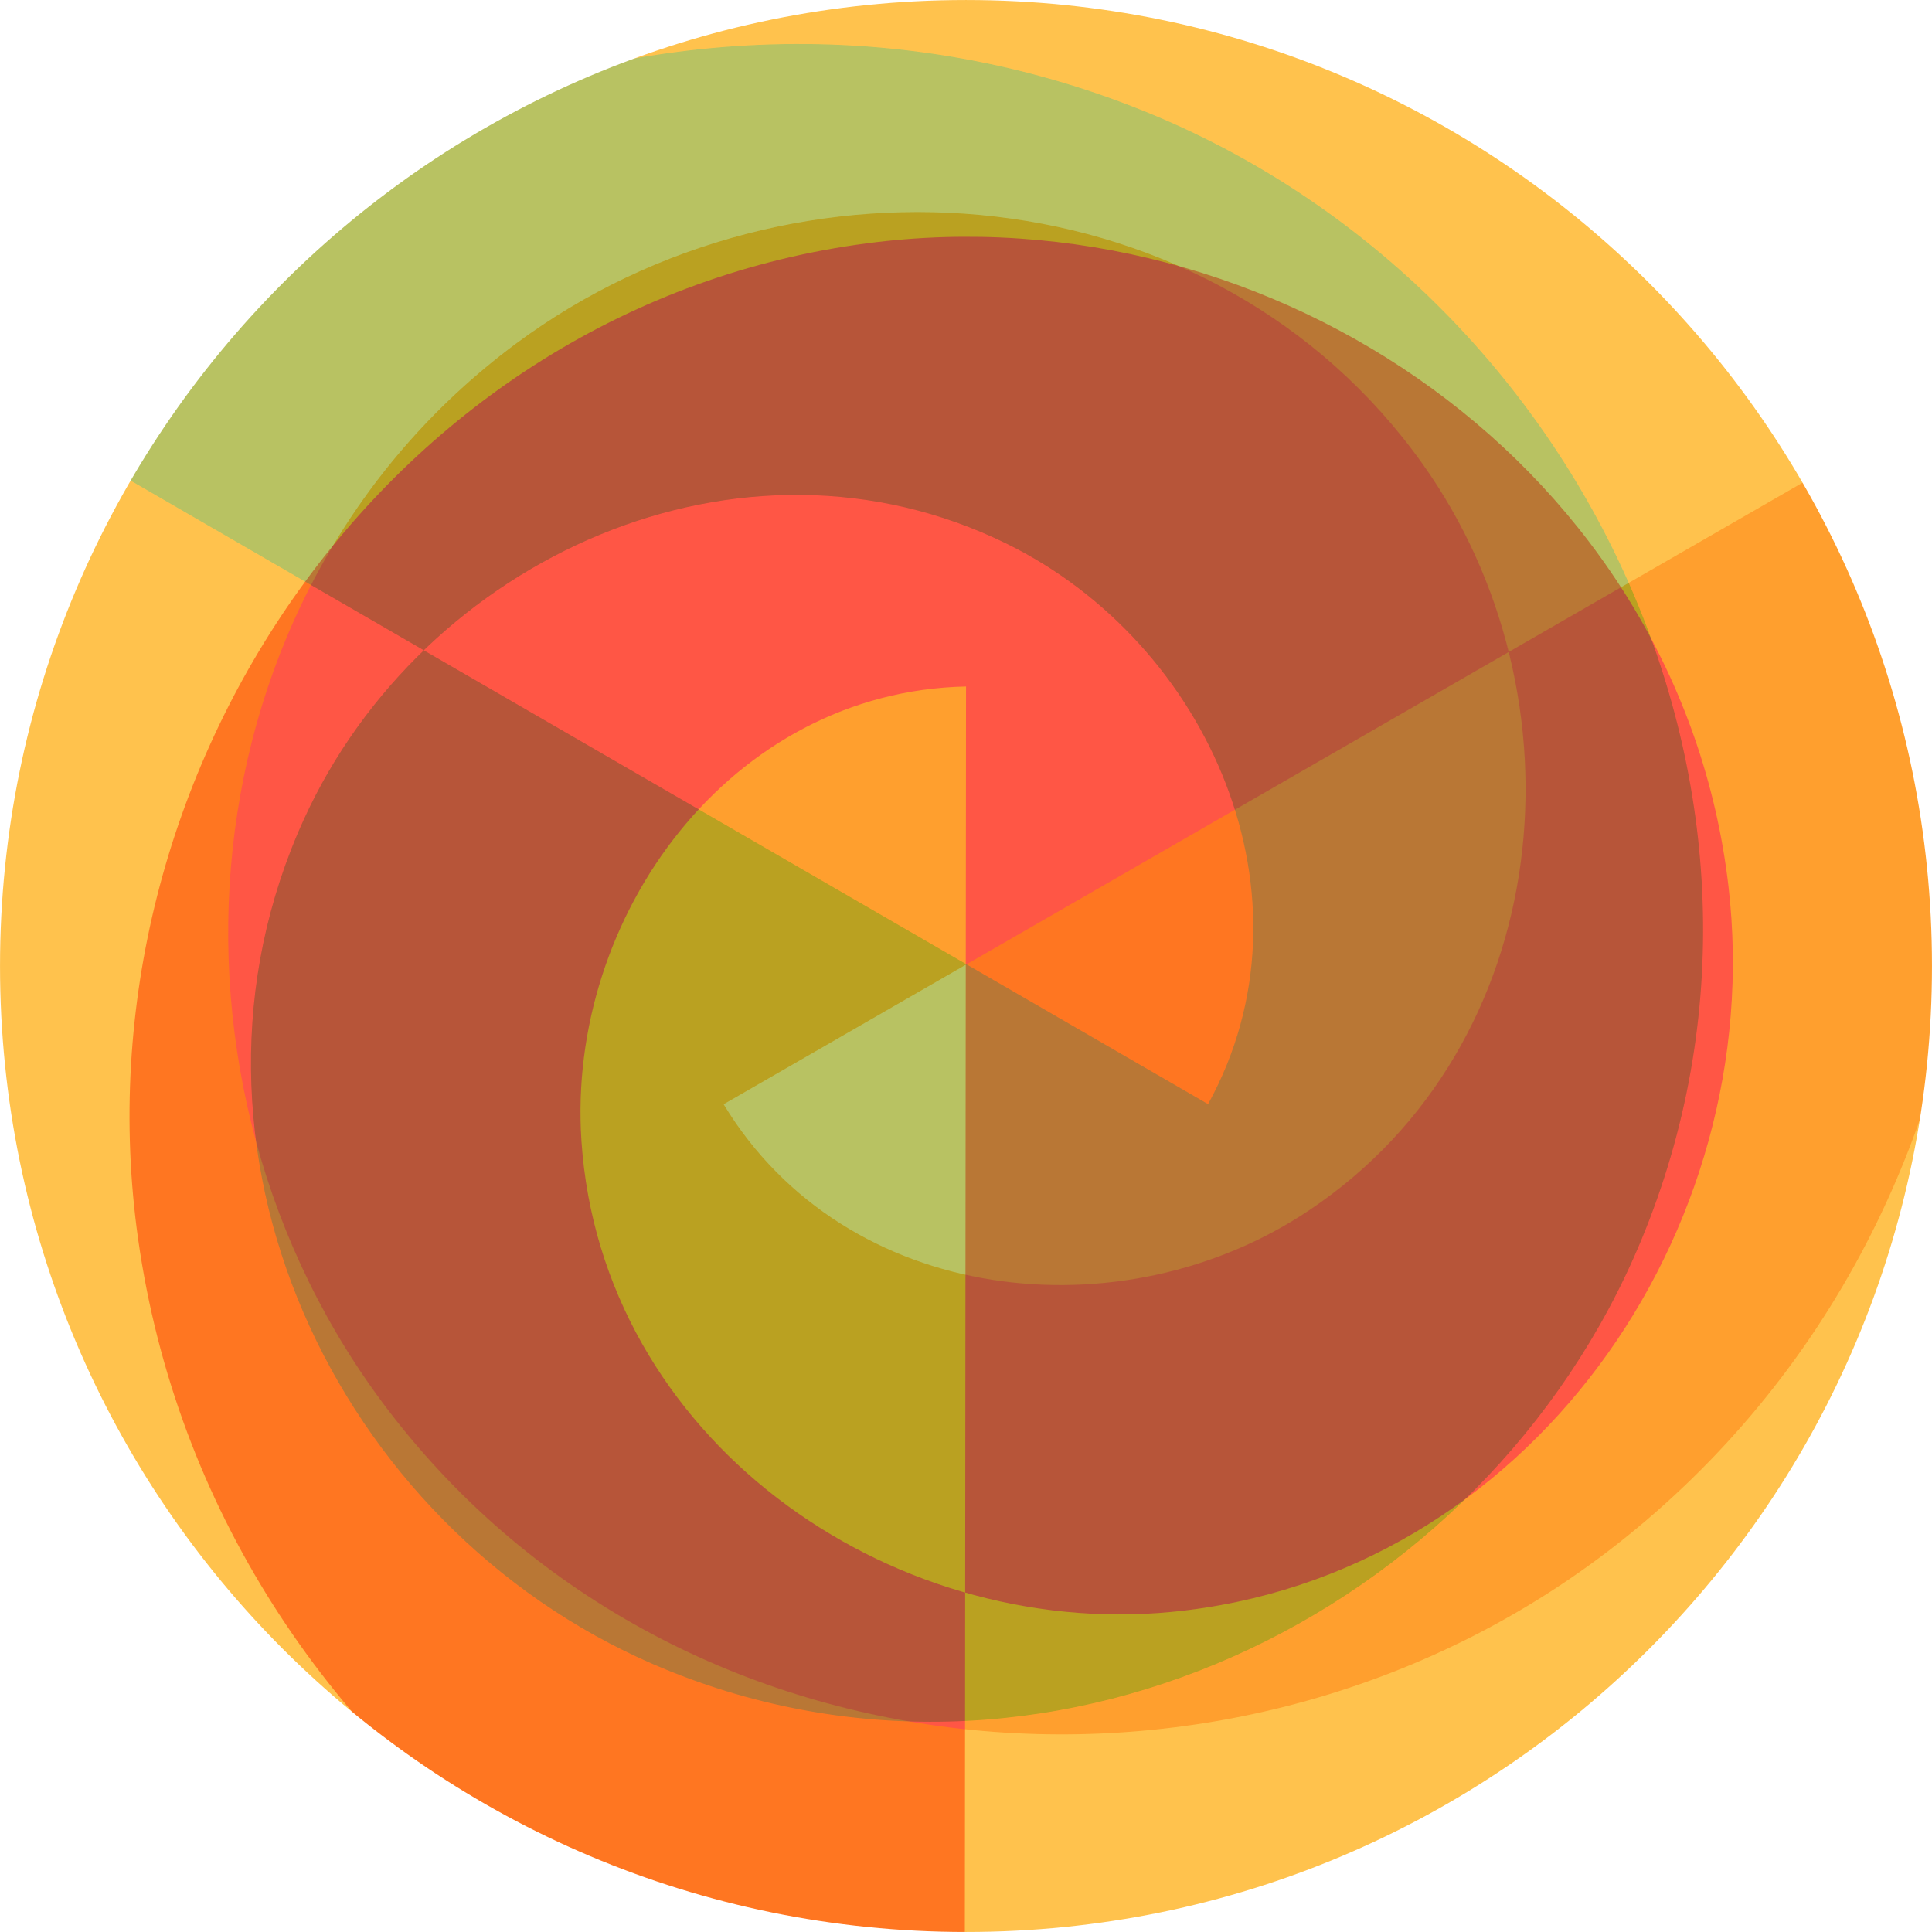
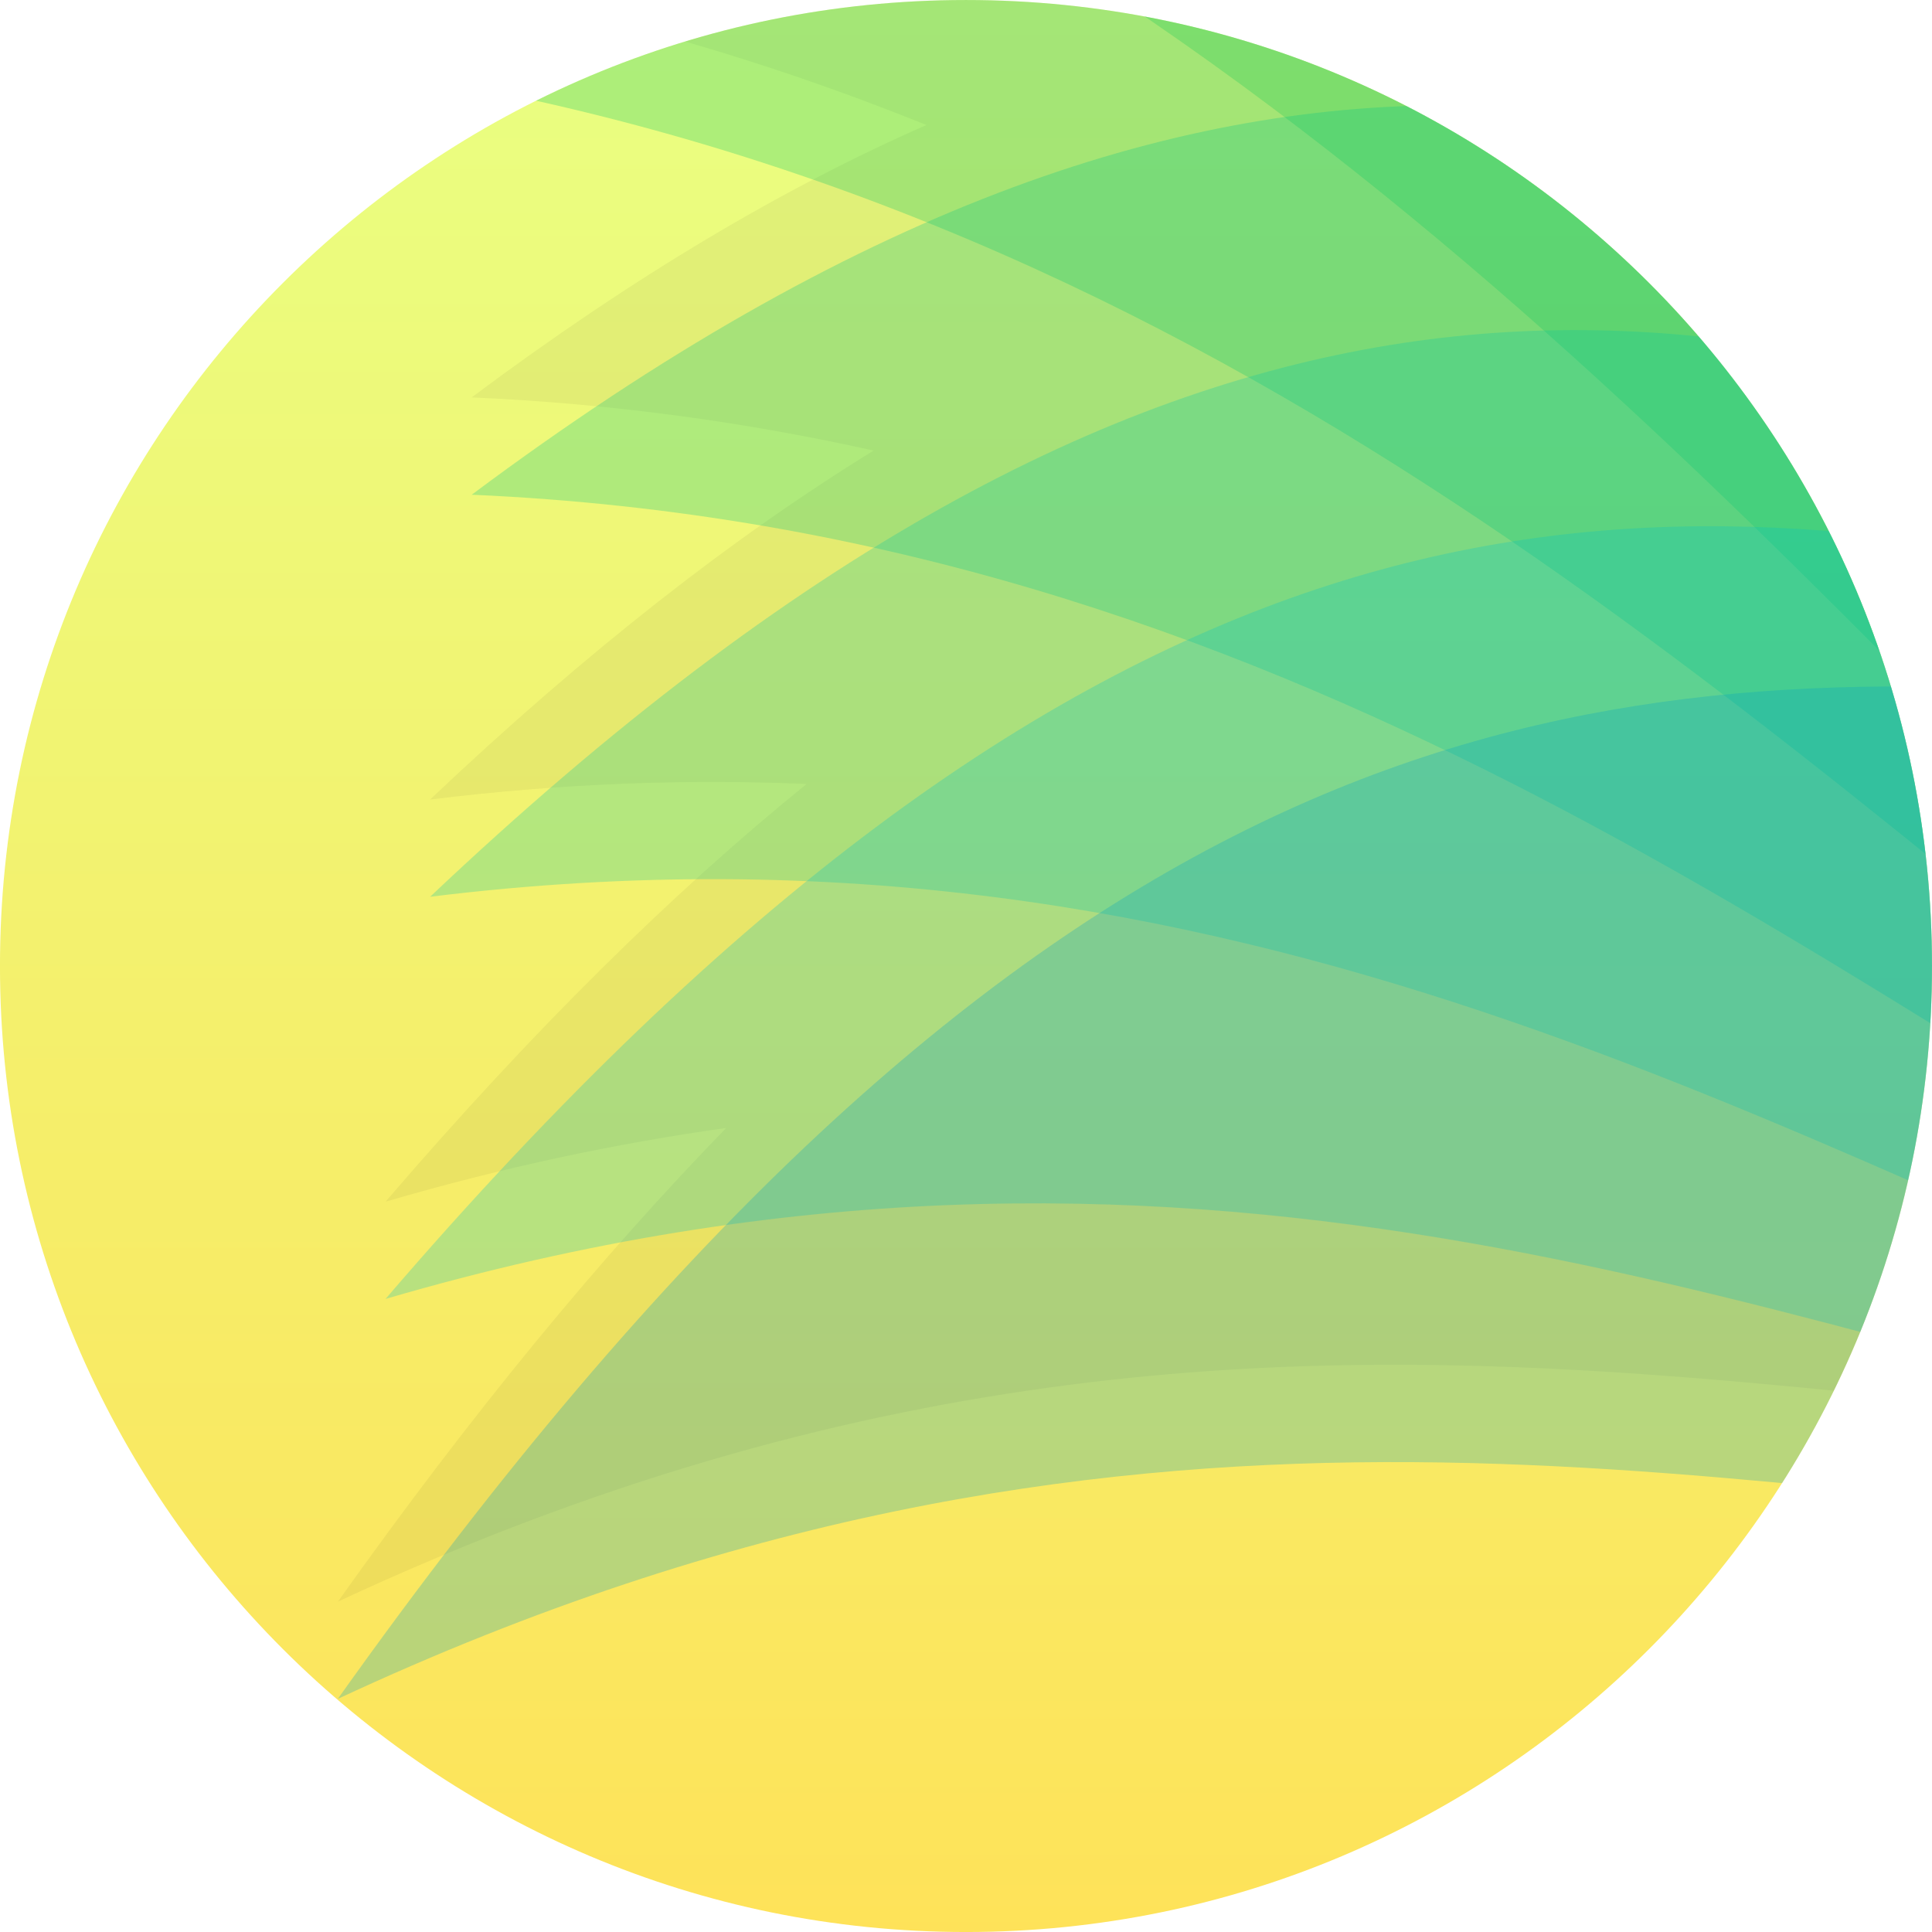
- <svg xmlns="http://www.w3.org/2000/svg" width="120mm" height="120mm" viewBox="0 0 120 120" version="1.1" id="svg5">
+ <svg xmlns="http://www.w3.org/2000/svg" xmlns:xlink="http://www.w3.org/1999/xlink" width="120mm" height="120mm" viewBox="0 0 120 120" version="1.1" id="svg5">
  <defs id="defs2">
-     <clipPath clipPathUnits="userSpaceOnUse" id="clipPath1659">
-       <g id="g1663">
-         <circle style="opacity:0.555;fill:none;fill-opacity:1;stroke:#000000;stroke-width:0.06;stroke-dasharray:none;stroke-opacity:1;stop-color:#000000" id="circle1661" cx="70.72" cy="88.417" r="31.755" />
-       </g>
+     <linearGradient id="linearGradient7956">
+       <stop style="stop-color:#e9ff82;stop-opacity:1;" offset="0" id="stop7952" />
+       <stop style="stop-color:#ffe157;stop-opacity:1;" offset="1" id="stop7954" />
+     </linearGradient>
+     <linearGradient xlink:href="#linearGradient7956" id="linearGradient7958" x1="155" y1="142" x2="155" y2="164" gradientUnits="userSpaceOnUse" gradientTransform="matrix(1.5,0,0,1.5,-120.6906,-78.11232)" />
+     <clipPath clipPathUnits="userSpaceOnUse" id="clipPath8303">
+       <circle style="fill:none;fill-opacity:1;stroke:#000000;stroke-width:0.011;stroke-opacity:1;stop-color:#000000" id="circle8305" cx="111.059" cy="150.638" r="15.75" />
    </clipPath>
-     <clipPath clipPathUnits="userSpaceOnUse" id="clipPath1665">
-       <g id="g1669">
-         <circle style="opacity:0.555;fill:none;fill-opacity:1;stroke:#000000;stroke-width:0.06;stroke-dasharray:none;stroke-opacity:1;stop-color:#000000" id="circle1667" cx="70.72" cy="88.417" r="31.755" />
-       </g>
-     </clipPath>
-     <clipPath clipPathUnits="userSpaceOnUse" id="clipPath1671">
-       <g id="g1675">
-         <circle style="opacity:0.555;fill:none;fill-opacity:1;stroke:#000000;stroke-width:0.06;stroke-dasharray:none;stroke-opacity:1;stop-color:#000000" id="circle1673" cx="70.72" cy="88.417" r="31.755" />
-       </g>
-     </clipPath>
-     <clipPath clipPathUnits="userSpaceOnUse" id="clipPath1677">
-       <g id="g1681">
-         <circle style="opacity:0.555;fill:none;fill-opacity:1;stroke:#000000;stroke-width:0.06;stroke-dasharray:none;stroke-opacity:1;stop-color:#000000" id="circle1679" cx="70.72" cy="88.417" r="31.755" />
-       </g>
-     </clipPath>
-     <clipPath clipPathUnits="userSpaceOnUse" id="clipPath1683">
-       <g id="g1687">
-         <circle style="opacity:0.555;fill:none;fill-opacity:1;stroke:#000000;stroke-width:0.06;stroke-dasharray:none;stroke-opacity:1;stop-color:#000000" id="circle1685" cx="70.72" cy="88.417" r="31.755" />
-       </g>
-     </clipPath>
-     <clipPath clipPathUnits="userSpaceOnUse" id="clipPath1689">
-       <g id="g1693">
-         <circle style="opacity:0.555;fill:none;fill-opacity:1;stroke:#000000;stroke-width:0.06;stroke-dasharray:none;stroke-opacity:1;stop-color:#000000" id="circle1691" cx="70.72" cy="88.417" r="31.755" />
-       </g>
-     </clipPath>
-     <clipPath clipPathUnits="userSpaceOnUse" id="clipPath1695">
-       <g id="g1699">
-         <circle style="opacity:0.555;fill:none;fill-opacity:1;stroke:#000000;stroke-width:0.06;stroke-dasharray:none;stroke-opacity:1;stop-color:#000000" id="circle1697" cx="70.72" cy="88.417" r="31.755" />
-       </g>
-     </clipPath>
-     <clipPath clipPathUnits="userSpaceOnUse" id="clipPath1701">
-       <g id="g1705">
-         <circle style="opacity:0.555;fill:none;fill-opacity:1;stroke:#000000;stroke-width:0.06;stroke-dasharray:none;stroke-opacity:1;stop-color:#000000" id="circle1703" cx="70.72" cy="88.417" r="31.755" />
-       </g>
-     </clipPath>
-     <clipPath clipPathUnits="userSpaceOnUse" id="clipPath1707">
-       <g id="g1711">
-         <circle style="opacity:0.555;fill:none;fill-opacity:1;stroke:#000000;stroke-width:0.06;stroke-dasharray:none;stroke-opacity:1;stop-color:#000000" id="circle1709" cx="70.72" cy="88.417" r="31.755" />
-       </g>
-     </clipPath>
-     <clipPath clipPathUnits="userSpaceOnUse" id="clipPath1713">
-       <g id="g1717">
-         <circle style="opacity:0.555;fill:none;fill-opacity:1;stroke:#000000;stroke-width:0.06;stroke-dasharray:none;stroke-opacity:1;stop-color:#000000" id="circle1715" cx="70.72" cy="88.417" r="31.755" />
-       </g>
-     </clipPath>
-     <clipPath clipPathUnits="userSpaceOnUse" id="clipPath1671-6">
-       <g id="g1675-2">
-         <circle style="opacity:0.555;fill:none;fill-opacity:1;stroke:#000000;stroke-width:0.06;stroke-dasharray:none;stroke-opacity:1;stop-color:#000000" id="circle1673-9" cx="70.72" cy="88.417" r="31.755" />
-       </g>
-     </clipPath>
-     <clipPath clipPathUnits="userSpaceOnUse" id="clipPath1665-1">
-       <g id="g1669-2">
-         <circle style="opacity:0.555;fill:none;fill-opacity:1;stroke:#000000;stroke-width:0.06;stroke-dasharray:none;stroke-opacity:1;stop-color:#000000" id="circle1667-7" cx="70.72" cy="88.417" r="31.755" />
-       </g>
-     </clipPath>
-     <clipPath clipPathUnits="userSpaceOnUse" id="clipPath632">
-       <g id="g636" transform="rotate(135,70.71947,88.42387)">
-         <circle style="opacity:0.487;fill:none;fill-opacity:1;stroke:#000000;stroke-width:0.108;stroke-dasharray:none;stroke-opacity:1;stop-color:#000000" id="circle634" cx="70.72" cy="88.417" r="21.686" />
-       </g>
-     </clipPath>
-     <clipPath clipPathUnits="userSpaceOnUse" id="clipPath638">
-       <g id="g642" transform="rotate(135,70.71947,88.42387)">
-         <circle style="opacity:0.487;fill:none;fill-opacity:1;stroke:#000000;stroke-width:0.108;stroke-dasharray:none;stroke-opacity:1;stop-color:#000000" id="circle640" cx="70.72" cy="88.417" r="21.686" />
-       </g>
-     </clipPath>
-     <clipPath clipPathUnits="userSpaceOnUse" id="clipPath644">
-       <g id="g648" transform="rotate(-135,70.71949,88.41707)">
-         <circle style="opacity:0.487;fill:none;fill-opacity:1;stroke:#000000;stroke-width:0.108;stroke-dasharray:none;stroke-opacity:1;stop-color:#000000" id="circle646" cx="70.72" cy="88.417" r="21.686" />
-       </g>
-     </clipPath>
-     <clipPath clipPathUnits="userSpaceOnUse" id="clipPath650">
-       <g id="g654" transform="rotate(-135,70.71949,88.41707)">
-         <circle style="opacity:0.487;fill:none;fill-opacity:1;stroke:#000000;stroke-width:0.108;stroke-dasharray:none;stroke-opacity:1;stop-color:#000000" id="circle652" cx="70.72" cy="88.417" r="21.686" />
-       </g>
-     </clipPath>
-     <clipPath clipPathUnits="userSpaceOnUse" id="clipPath656">
-       <g id="g660" transform="matrix(-0.7113643,-0.7113643,0.7113643,-0.7113643,58.13007,201.6212)">
-         <circle style="opacity:0.487;fill:none;fill-opacity:1;stroke:#000000;stroke-width:0.108;stroke-dasharray:none;stroke-opacity:1;stop-color:#000000" id="circle658" cx="70.72" cy="88.417" r="21.686" />
-       </g>
-     </clipPath>
-     <clipPath clipPathUnits="userSpaceOnUse" id="clipPath662">
-       <g id="g666">
-         <circle style="opacity:0.487;fill:none;fill-opacity:1;stroke:#000000;stroke-width:0.108;stroke-dasharray:none;stroke-opacity:1;stop-color:#000000" id="circle664" cx="70.72" cy="88.417" r="21.686" />
-       </g>
-     </clipPath>
-     <clipPath clipPathUnits="userSpaceOnUse" id="clipPath668">
-       <g id="g672">
-         <circle style="opacity:0.487;fill:none;fill-opacity:1;stroke:#000000;stroke-width:0.108;stroke-dasharray:none;stroke-opacity:1;stop-color:#000000" id="circle670" cx="70.72" cy="88.417" r="21.686" />
-       </g>
-     </clipPath>
-     <clipPath clipPathUnits="userSpaceOnUse" id="clipPath674">
-       <g id="g678">
-         <circle style="opacity:0.487;fill:none;fill-opacity:1;stroke:#000000;stroke-width:0.108;stroke-dasharray:none;stroke-opacity:1;stop-color:#000000" id="circle676" cx="70.72" cy="88.417" r="21.686" />
-       </g>
-     </clipPath>
-     <clipPath clipPathUnits="userSpaceOnUse" id="clipPath680">
-       <g id="g684">
-         <circle style="opacity:0.487;fill:none;fill-opacity:1;stroke:#000000;stroke-width:0.108;stroke-dasharray:none;stroke-opacity:1;stop-color:#000000" id="circle682" cx="70.72" cy="88.417" r="21.686" />
-       </g>
-     </clipPath>
-     <clipPath clipPathUnits="userSpaceOnUse" id="clipPath686">
-       <g id="g690">
-         <circle style="opacity:0.487;fill:none;fill-opacity:1;stroke:#000000;stroke-width:0.108;stroke-dasharray:none;stroke-opacity:1;stop-color:#000000" id="circle688" cx="70.72" cy="88.417" r="21.686" />
-       </g>
-     </clipPath>
-     <clipPath clipPathUnits="userSpaceOnUse" id="clipPath1894">
-       <circle style="opacity:0.646;fill:none;fill-opacity:1;stroke:#f2ff00;stroke-width:0.086;stroke-dasharray:none;stroke-opacity:1;stop-color:#000000" id="circle1896" cx="95" cy="45" r="17.279" />
-     </clipPath>
-     <filter style="color-interpolation-filters:sRGB" id="filter2070" x="0" y="0" width="1" height="1">
-       <feColorMatrix type="hueRotate" values="3" result="color1" id="feColorMatrix2066" />
-       <feColorMatrix type="saturate" values="1" result="fbSourceGraphic" id="feColorMatrix2068" />
-       <feColorMatrix result="fbSourceGraphicAlpha" in="fbSourceGraphic" values="0 0 0 -1 0 0 0 0 -1 0 0 0 0 -1 0 0 0 0 1 0" id="feColorMatrix2072" />
-       <feColorMatrix id="feColorMatrix2074" type="hueRotate" values="3" result="color1" in="fbSourceGraphic" />
-       <feColorMatrix id="feColorMatrix2076" type="saturate" values="1" result="fbSourceGraphic" />
-       <feColorMatrix result="fbSourceGraphicAlpha" in="fbSourceGraphic" values="0 0 0 -1 0 0 0 0 -1 0 0 0 0 -1 0 0 0 0 1 0" id="feColorMatrix2084" />
-       <feColorMatrix id="feColorMatrix2086" type="hueRotate" values="352" result="color1" in="fbSourceGraphic" />
-       <feColorMatrix id="feColorMatrix2088" type="saturate" values="1" result="color2" />
-     </filter>
  </defs>
-   <g id="layer1" transform="translate(-51.65507,-51.19868)">
-     <g id="g1888" clip-path="url(#clipPath1894)" style="filter:url(#filter2070)" transform="matrix(3.472349,0,0,3.472349,-218.2181,-45.05704)">
-       <ellipse style="opacity:1;mix-blend-mode:screen;fill:#ffc44b;fill-opacity:1;stroke:none;stroke-width:0.1;stroke-dasharray:none;stroke-opacity:1;stop-color:#000000" id="path1828" cx="94.5" cy="43.5" rx="31.5" ry="34.5" />
-       <path style="opacity:0.582;mix-blend-mode:difference;fill:#7d00bd;fill-opacity:1;fill-rule:evenodd;stroke:none;stroke-width:0.265;stroke-opacity:1" id="path745-3-6-7-5-3-1-9" d="m 67.149,166.835 c -3.204,2.74 -8.073,1.69 -10.546,-1.491 -3.258,-4.188 -1.864,-10.28 2.272,-13.31 5.165,-3.783 12.492,-2.042 16.073,3.054 4.313,6.138 2.221,14.708 -3.835,18.836 -7.108,4.845 -16.925,2.402 -21.599,-4.616 -5.379,-8.078 -2.583,-19.144 5.398,-24.362 9.046,-5.915 21.364,-2.765 27.125,6.179 6.451,10.014 2.947,23.584 -6.961,29.888 -10.981,6.987 -25.805,3.129 -32.651,-7.742 -7.525,-11.948 -3.312,-28.026 8.524,-35.414 12.915,-8.062 30.247,-3.495 38.178,9.305 8.6,13.882 3.678,32.469 -10.087,40.941 -14.848,9.138 -34.691,3.861 -43.704,-10.868 -7.904,-12.917 -5.789,-29.944 4.63,-40.827" transform="matrix(0.2031693,0.9791436,0.9791436,-0.2031693,-77.66827,15.61714)" />
-       <path style="opacity:0.646;mix-blend-mode:difference;fill:#007547;fill-opacity:1;fill-rule:evenodd;stroke:none;stroke-width:0.265;stroke-opacity:1" id="path745-3-6-7-5-3-1" d="m 67.149,166.835 c -3.204,2.74 -8.073,1.69 -10.546,-1.491 -3.258,-4.188 -1.864,-10.28 2.272,-13.31 5.165,-3.783 12.492,-2.042 16.073,3.054 4.313,6.138 2.221,14.708 -3.835,18.836 -7.108,4.845 -16.925,2.402 -21.599,-4.616 -5.379,-8.078 -2.583,-19.144 5.398,-24.362 9.046,-5.915 21.364,-2.765 27.125,6.179 6.451,10.014 2.947,23.584 -6.961,29.888 -10.981,6.987 -25.805,3.129 -32.651,-7.742 -7.525,-11.948 -3.312,-28.026 8.524,-35.414 12.915,-8.062 30.247,-3.495 38.178,9.305 8.6,13.882 3.678,32.469 -10.087,40.941 -14.848,9.138 -34.691,3.861 -43.704,-10.868 -7.904,-12.917 -5.789,-29.944 4.63,-40.827" transform="matrix(0.7463786,-0.6655216,-0.6655216,-0.7463786,155.9142,209.2115)" />
-       <path style="opacity:0.741;mix-blend-mode:difference;fill:#002e6a;fill-opacity:1;fill-rule:evenodd;stroke:none;stroke-width:0.265;stroke-opacity:1" id="path745-3-6-7-5-3-1-9-6" d="m 67.149,166.835 c -3.204,2.74 -8.073,1.69 -10.546,-1.491 -3.258,-4.188 -1.864,-10.28 2.272,-13.31 5.165,-3.783 12.492,-2.042 16.073,3.054 4.313,6.138 2.221,14.708 -3.835,18.836 -7.108,4.845 -16.925,2.402 -21.599,-4.616 -5.379,-8.078 -2.583,-19.144 5.398,-24.362 9.046,-5.915 21.364,-2.765 27.125,6.179 6.451,10.014 2.947,23.584 -6.961,29.888 -10.981,6.987 -25.805,3.129 -32.651,-7.742 -7.525,-11.948 -3.312,-28.026 8.524,-35.414 12.915,-8.062 30.247,-3.495 38.178,9.305 8.6,13.882 3.678,32.469 -10.087,40.941 -14.848,9.138 -34.691,3.861 -43.704,-10.868 -7.904,-12.917 -5.789,-29.944 4.63,-40.827" transform="matrix(-0.9495479,-0.313622,-0.313622,0.9495479,206.7488,-89.88536)" />
+   <g id="layer1" transform="translate(-51.05939,-90.6377)">
+     <g id="g8278" clip-path="url(#clipPath8303)" transform="matrix(3.809524,0,0,3.809524,-312.024,-423.2202)">
+       <circle style="fill:url(#linearGradient7958);fill-opacity:1;stroke:none;stroke-width:0.011;stop-color:#000000" id="path1702" cx="111.059" cy="150.638" r="15.75" />
+       <path id="path1450-3" style="opacity:0.217;mix-blend-mode:normal;fill:#000000;fill-opacity:0.225;stroke:none;stroke-width:0.191px;stroke-linecap:butt;stroke-linejoin:miter;stroke-opacity:1" d="m 114.094,126.4 c -2.962,-0.009 -6.221,0.606 -9.893,2.012 2.454,0.94 4.723,2.056 6.842,3.3 -2.295,0.627 -4.752,1.646 -7.416,3.139 2.42,0.512 4.672,1.222 6.789,2.075 -2.308,1.011 -4.765,2.46 -7.416,4.441 2.32,0.102 4.494,0.409 6.553,0.867 -2.266,1.395 -4.662,3.258 -7.23,5.689 2.156,-0.266 4.195,-0.335 6.138,-0.253 -2.17,1.758 -4.447,3.994 -6.865,6.81 1.935,-0.566 3.781,-0.953 5.554,-1.202 -2.022,2.078 -4.122,4.615 -6.331,7.723 16.834,-7.851 27.523,-0.878 38.846,-3.36 0.501,-0.007 1.004,-0.032 1.509,-0.076 0.092,0.009 0.185,0.015 0.278,0.023 5.49,3.107 11.751,4.062 20.2,0.826 -1.115,-0.427 -2.188,-0.893 -3.23,-1.388 1.221,-0.517 2.487,-1.138 3.803,-1.875 -1.21,-0.256 -2.378,-0.562 -3.509,-0.91 1.156,-0.702 2.348,-1.508 3.583,-2.43 -1.338,-0.059 -2.626,-0.187 -3.874,-0.371 1.115,-0.889 2.262,-1.888 3.446,-3.009 -1.495,0.185 -2.932,0.271 -4.322,0.282 1.101,-1.097 2.229,-2.31 3.391,-3.663 -1.673,0.49 -3.281,0.847 -4.832,1.096 1.106,-1.337 2.237,-2.807 3.399,-4.442 -6.362,2.967 -11.846,3.815 -16.819,3.858 -0.166,-0.125 -0.331,-0.251 -0.495,-0.377 -9.461,-9.152 -16.507,-18.746 -28.099,-18.781 z" />
+       <path style="opacity:0.263;mix-blend-mode:normal;fill:#00c445;fill-opacity:0.913;stroke:none;stroke-width:0.191px;stroke-linecap:butt;stroke-linejoin:miter;stroke-opacity:1" d="m 104.2,130 c 26.114,-10 31.337,20 57.45,30 -26.114,10 -31.337,-20 -57.45,-30 z" id="path1450" />
+       <path style="opacity:0.263;mix-blend-mode:normal;fill:#00c465;fill-opacity:1;stroke:none;stroke-width:0.191px;stroke-linecap:butt;stroke-linejoin:miter;stroke-opacity:1" d="m 103.627,136.438 c 25.559,-14.32 32.128,14.695 58.597,20.299 -25.559,14.32 -32.128,-14.695 -58.597,-20.299 z" id="path1450-7" />
+       <path style="opacity:0.263;mix-blend-mode:normal;fill:#00c486;fill-opacity:1;stroke:none;stroke-width:0.191px;stroke-linecap:butt;stroke-linejoin:miter;stroke-opacity:1" d="m 103,142.954 c 24.81,-18.53 32.674,9.277 59.298,10.443 C 137.488,171.927 129.624,144.119 103,142.954 Z" id="path1450-7-8" />
+       <path style="opacity:0.263;mix-blend-mode:normal;fill:#00c4a7;fill-opacity:0.961;stroke:none;stroke-width:0.191px;stroke-linecap:butt;stroke-linejoin:miter;stroke-opacity:1" d="m 102.322,149.509 c 23.872,-22.6 32.972,3.789 59.548,0.508 -23.872,22.6 -32.972,-3.789 -59.548,-0.508 z" id="path1450-7-8-4" />
+       <path style="opacity:0.263;mix-blend-mode:normal;fill:#00c1c4;fill-opacity:0.962;stroke:none;stroke-width:0.191px;stroke-linecap:butt;stroke-linejoin:miter;stroke-opacity:1" d="m 101.595,156.066 c 22.753,-26.498 33.019,-1.727 59.345,-9.431 -22.753,26.498 -33.019,1.727 -59.345,9.431 z" id="path1450-7-8-4-5" />
+       <path style="opacity:0.263;mix-blend-mode:normal;fill:#009fc4;fill-opacity:1;stroke:none;stroke-width:0.191px;stroke-linecap:butt;stroke-linejoin:miter;stroke-opacity:1" d="m 100.817,162.587 c 21.46,-30.194 32.815,-7.231 58.689,-19.299 -21.46,30.194 -32.815,7.231 -58.689,19.299 z" id="path1450-7-8-4-5-0" />
+       <circle style="opacity:0.263;fill:none;fill-opacity:1;stroke:none;stroke-width:0.011;stop-color:#000000" id="path1702-6" cx="115.162" cy="145" r="15.75" />
    </g>
  </g>
</svg>
